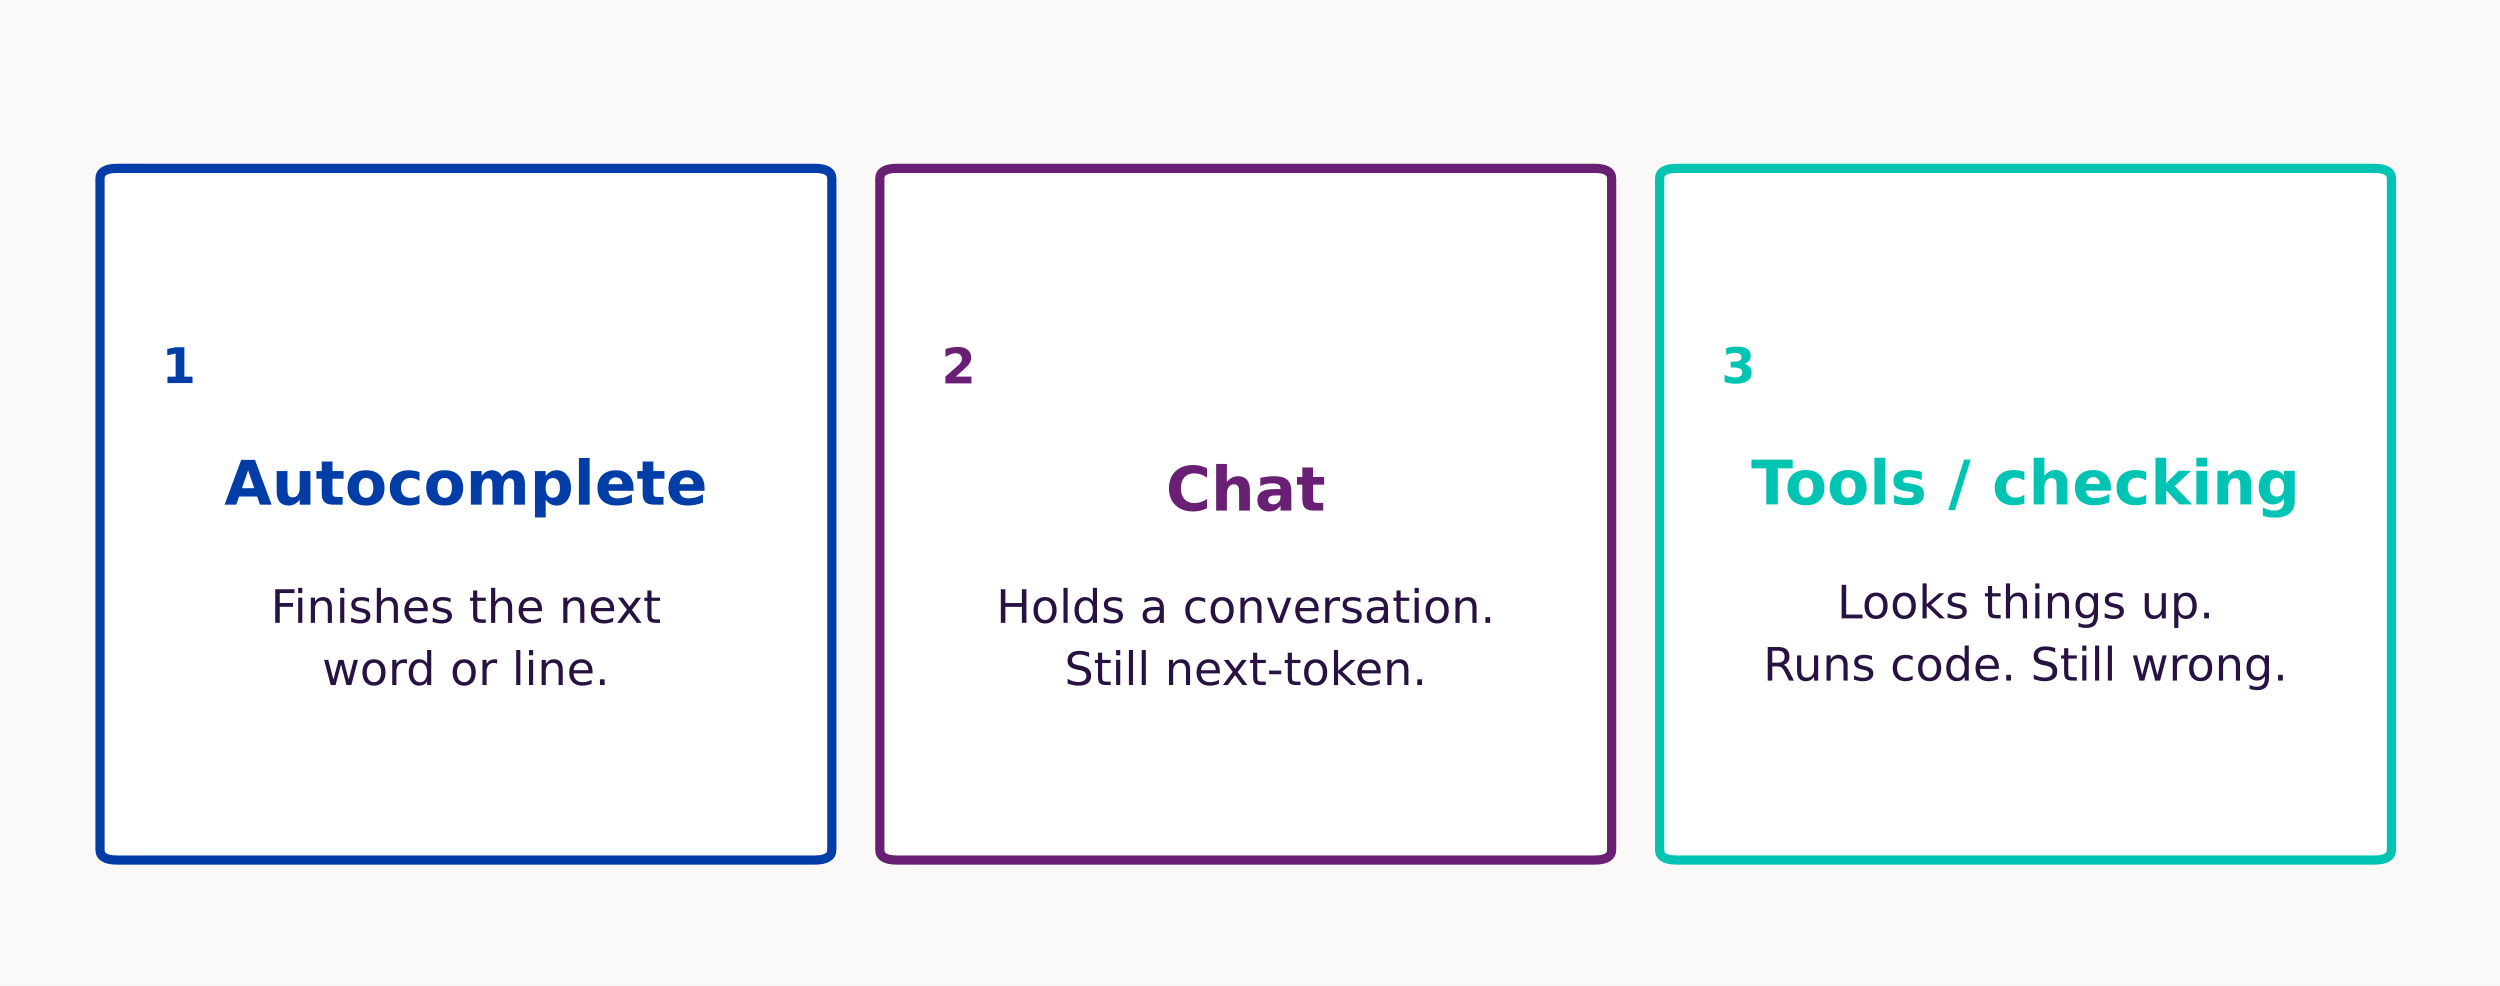
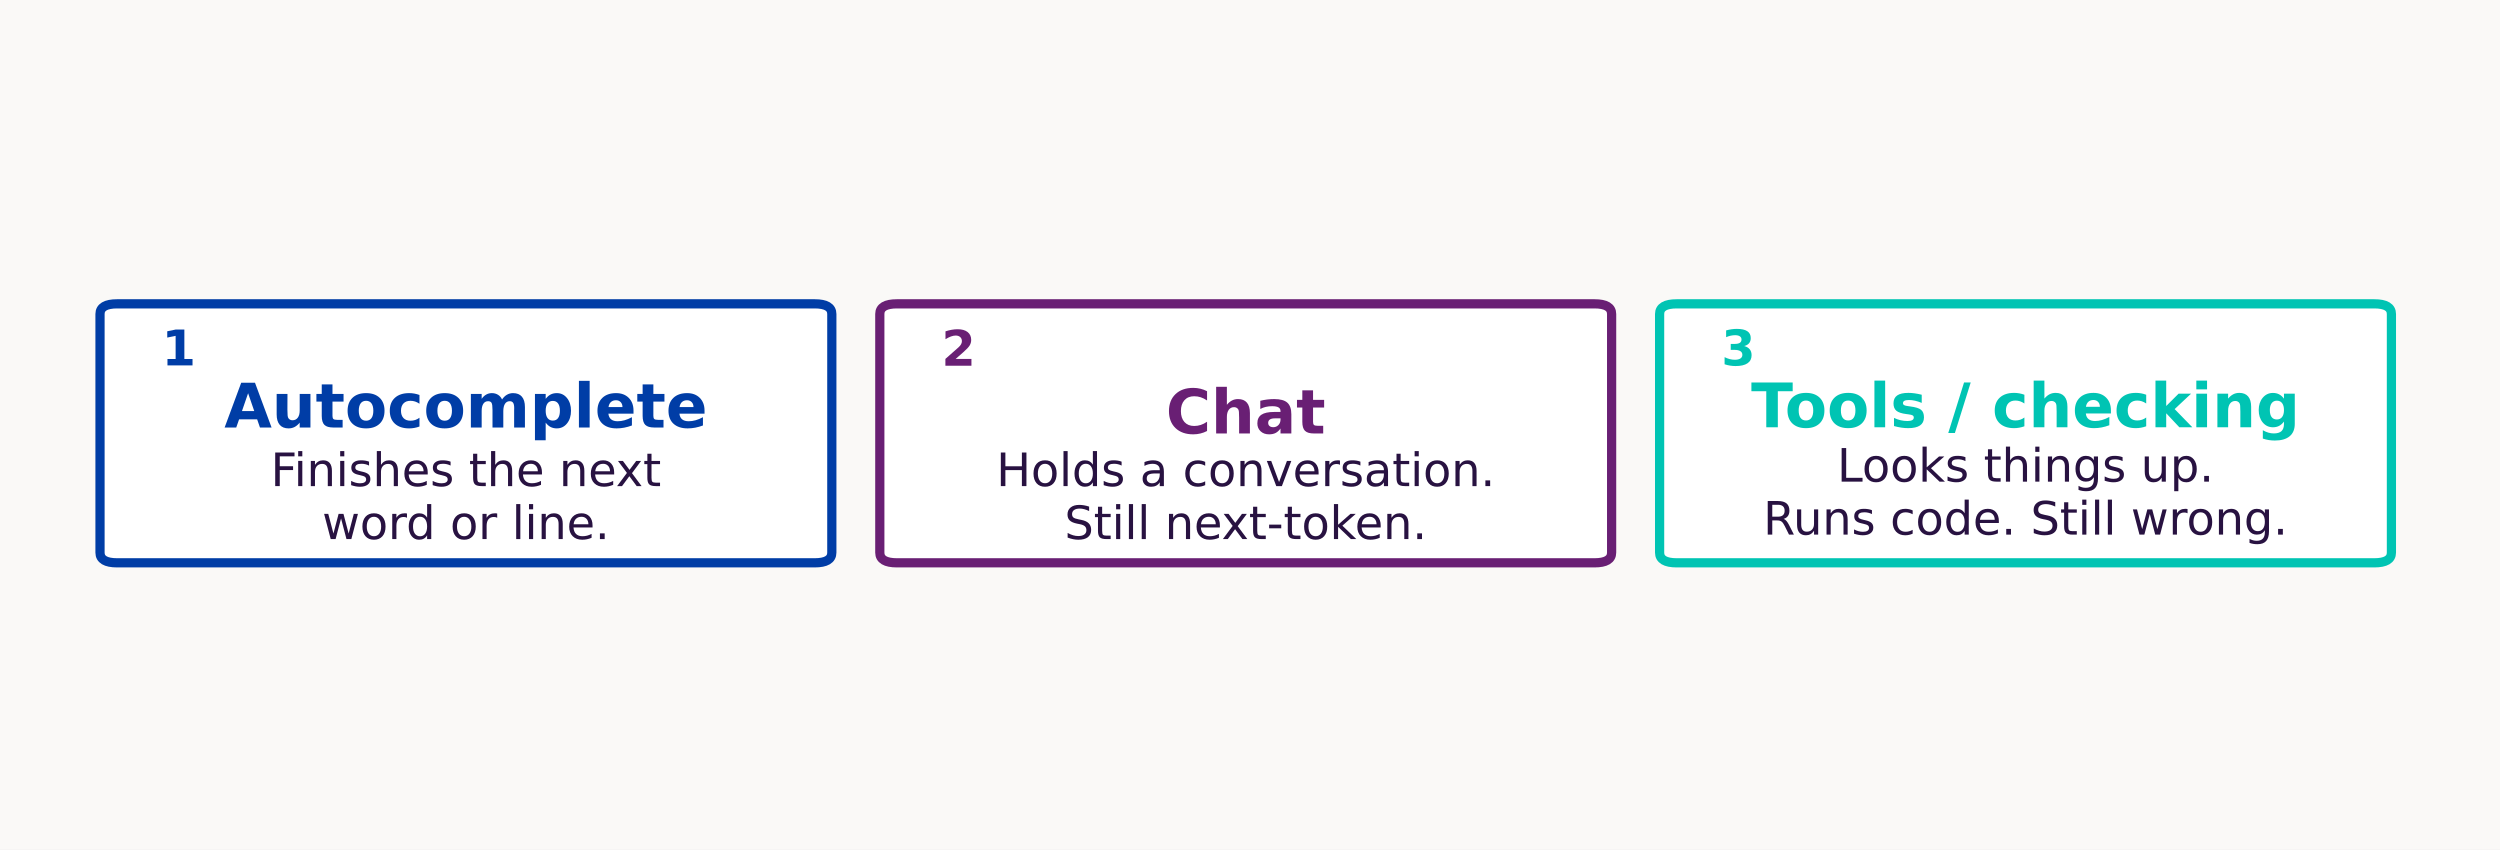
- <svg xmlns="http://www.w3.org/2000/svg" xmlns:xlink="http://www.w3.org/1999/xlink" width="813.96pt" height="320.976pt" viewBox="0 0 813.96 320.976" version="1.1">
+ <svg xmlns="http://www.w3.org/2000/svg" xmlns:xlink="http://www.w3.org/1999/xlink" width="813.96pt" height="276.624pt" viewBox="0 0 813.96 276.624" version="1.1">
  <defs>
    <style type="text/css">*{stroke-linejoin: round; stroke-linecap: butt}</style>
  </defs>
  <g id="figure_1">
    <g id="patch_1">
-       <path d="M 0 320.976  L 813.96 320.976  L 813.96 0  L 0 0  z " style="fill: #faf9f7" />
+       <path d="M 0 276.624  L 813.96 276.624  L 813.96 0  L 0 0  z " style="fill: #faf9f7" />
    </g>
    <g id="axes_1">
      <g id="patch_2">
-         <path d="M 38.142 280.017  L 265.248 280.017  Q 270.828 280.017 270.828 276.69  L 270.828 58.146  Q 270.828 54.819 265.248 54.819  L 38.142 54.819  Q 32.562 54.819 32.562 58.146  L 32.562 276.69  Q 32.562 280.017 38.142 280.017  z " clip-path="url(#p04c597452b)" style="fill: #ffffff; stroke: #003da6; stroke-width: 3; stroke-linejoin: miter" />
+         <path d="M 38.142 183.246  L 265.248 183.246  Q 270.828 183.246 270.828 179.92  L 270.828 102.248  Q 270.828 98.922 265.248 98.922  L 38.142 98.922  Q 32.562 98.922 32.562 102.248  L 32.562 179.92  Q 32.562 183.246 38.142 183.246  z " clip-path="url(#p19ff0ff765)" style="fill: #ffffff; stroke: #003da6; stroke-width: 3; stroke-linejoin: miter" />
      </g>
      <g id="patch_3">
-         <path d="M 292.032 280.017  L 519.138 280.017  Q 524.718 280.017 524.718 276.69  L 524.718 58.146  Q 524.718 54.819 519.138 54.819  L 292.032 54.819  Q 286.452 54.819 286.452 58.146  L 286.452 276.69  Q 286.452 280.017 292.032 280.017  z " clip-path="url(#p04c597452b)" style="fill: #ffffff; stroke: #691f74; stroke-width: 3; stroke-linejoin: miter" />
+         <path d="M 292.032 183.246  L 519.138 183.246  Q 524.718 183.246 524.718 179.92  L 524.718 102.248  Q 524.718 98.922 519.138 98.922  L 292.032 98.922  Q 286.452 98.922 286.452 102.248  L 286.452 179.92  Q 286.452 183.246 292.032 183.246  z " clip-path="url(#p19ff0ff765)" style="fill: #ffffff; stroke: #691f74; stroke-width: 3; stroke-linejoin: miter" />
      </g>
      <g id="patch_4">
-         <path d="M 545.922 280.017  L 773.028 280.017  Q 778.608 280.017 778.608 276.69  L 778.608 58.146  Q 778.608 54.819 773.028 54.819  L 545.922 54.819  Q 540.342 54.819 540.342 58.146  L 540.342 276.69  Q 540.342 280.017 545.922 280.017  z " clip-path="url(#p04c597452b)" style="fill: #ffffff; stroke: #00c4b3; stroke-width: 3; stroke-linejoin: miter" />
+         <path d="M 545.922 183.246  L 773.028 183.246  Q 778.608 183.246 778.608 179.92  L 778.608 102.248  Q 778.608 98.922 773.028 98.922  L 545.922 98.922  Q 540.342 98.922 540.342 102.248  L 540.342 179.92  Q 540.342 183.246 545.922 183.246  z " clip-path="url(#p19ff0ff765)" style="fill: #ffffff; stroke: #00c4b3; stroke-width: 3; stroke-linejoin: miter" />
      </g>
      <g id="text_1">
-         <g style="fill: #003da6" transform="translate(52.65 124.7211) scale(0.16 -0.16)">
+         <g style="fill: #003da6" transform="translate(52.65 118.9622) scale(0.16 -0.16)">
          <defs>
            <path id="DejaVuSans-Bold-14" d="M 750 831  L 1813 831  L 1813 3847  L 722 3622  L 722 4441  L 1806 4666  L 2950 4666  L 2950 831  L 4013 831  L 4013 0  L 750 0  L 750 831  z " transform="scale(0.015625)" />
          </defs>
          <use xlink:href="#DejaVuSans-Bold-14" />
        </g>
      </g>
      <g id="text_2">
-         <g style="fill: #003da6" transform="translate(73.03719 164.3086) scale(0.2 -0.2)">
+         <g style="fill: #003da6" transform="translate(73.03719 139.1928) scale(0.2 -0.2)">
          <defs>
            <path id="DejaVuSans-Bold-24" d="M 3419 850  L 1538 850  L 1241 0  L 31 0  L 1759 4666  L 3194 4666  L 4922 0  L 3713 0  L 3419 850  z M 1838 1716  L 3116 1716  L 2478 3572  L 1838 1716  z " transform="scale(0.015625)" />
            <path id="DejaVuSans-Bold-58" d="M 500 1363  L 500 3500  L 1625 3500  L 1625 3150  Q 1625 2866 1622 2436  Q 1619 2006 1619 1863  Q 1619 1441 1641 1255  Q 1663 1069 1716 984  Q 1784 875 1895 815  Q 2006 756 2150 756  Q 2500 756 2700 1025  Q 2900 1294 2900 1772  L 2900 3500  L 4019 3500  L 4019 0  L 2900 0  L 2900 506  Q 2647 200 2364 54  Q 2081 -91 1741 -91  Q 1134 -91 817 281  Q 500 653 500 1363  z " transform="scale(0.015625)" />
            <path id="DejaVuSans-Bold-57" d="M 1759 4494  L 1759 3500  L 2913 3500  L 2913 2700  L 1759 2700  L 1759 1216  Q 1759 972 1856 886  Q 1953 800 2241 800  L 2816 800  L 2816 0  L 1856 0  Q 1194 0 917 276  Q 641 553 641 1216  L 641 2700  L 84 2700  L 84 3500  L 641 3500  L 641 4494  L 1759 4494  z " transform="scale(0.015625)" />
            <path id="DejaVuSans-Bold-52" d="M 2203 2784  Q 1831 2784 1636 2517  Q 1441 2250 1441 1747  Q 1441 1244 1636 976  Q 1831 709 2203 709  Q 2569 709 2762 976  Q 2956 1244 2956 1747  Q 2956 2250 2762 2517  Q 2569 2784 2203 2784  z M 2203 3584  Q 3106 3584 3614 3096  Q 4122 2609 4122 1747  Q 4122 884 3614 396  Q 3106 -91 2203 -91  Q 1297 -91 786 396  Q 275 884 275 1747  Q 275 2609 786 3096  Q 1297 3584 2203 3584  z " transform="scale(0.015625)" />
            <path id="DejaVuSans-Bold-46" d="M 3366 3391  L 3366 2478  Q 3138 2634 2908 2709  Q 2678 2784 2431 2784  Q 1963 2784 1702 2511  Q 1441 2238 1441 1747  Q 1441 1256 1702 982  Q 1963 709 2431 709  Q 2694 709 2930 787  Q 3166 866 3366 1019  L 3366 103  Q 3103 6 2833 -42  Q 2563 -91 2291 -91  Q 1344 -91 809 395  Q 275 881 275 1747  Q 275 2613 809 3098  Q 1344 3584 2291 3584  Q 2566 3584 2833 3536  Q 3100 3488 3366 3391  z " transform="scale(0.015625)" />
            <path id="DejaVuSans-Bold-50" d="M 3781 2919  Q 3994 3244 4286 3414  Q 4578 3584 4928 3584  Q 5531 3584 5847 3212  Q 6163 2841 6163 2131  L 6163 0  L 5038 0  L 5038 1825  Q 5041 1866 5042 1909  Q 5044 1953 5044 2034  Q 5044 2406 4934 2573  Q 4825 2741 4581 2741  Q 4263 2741 4089 2478  Q 3916 2216 3909 1719  L 3909 0  L 2784 0  L 2784 1825  Q 2784 2406 2684 2573  Q 2584 2741 2328 2741  Q 2006 2741 1831 2477  Q 1656 2213 1656 1722  L 1656 0  L 531 0  L 531 3500  L 1656 3500  L 1656 2988  Q 1863 3284 2130 3434  Q 2397 3584 2719 3584  Q 3081 3584 3359 3409  Q 3638 3234 3781 2919  z " transform="scale(0.015625)" />
            <path id="DejaVuSans-Bold-53" d="M 1656 506  L 1656 -1331  L 538 -1331  L 538 3500  L 1656 3500  L 1656 2988  Q 1888 3294 2169 3439  Q 2450 3584 2816 3584  Q 3463 3584 3878 3070  Q 4294 2556 4294 1747  Q 4294 938 3878 423  Q 3463 -91 2816 -91  Q 2450 -91 2169 54  Q 1888 200 1656 506  z M 2400 2772  Q 2041 2772 1848 2508  Q 1656 2244 1656 1747  Q 1656 1250 1848 986  Q 2041 722 2400 722  Q 2759 722 2948 984  Q 3138 1247 3138 1747  Q 3138 2247 2948 2509  Q 2759 2772 2400 2772  z " transform="scale(0.015625)" />
            <path id="DejaVuSans-Bold-4f" d="M 538 4863  L 1656 4863  L 1656 0  L 538 0  L 538 4863  z " transform="scale(0.015625)" />
            <path id="DejaVuSans-Bold-48" d="M 4031 1759  L 4031 1441  L 1416 1441  Q 1456 1047 1700 850  Q 1944 653 2381 653  Q 2734 653 3104 758  Q 3475 863 3866 1075  L 3866 213  Q 3469 63 3072 -14  Q 2675 -91 2278 -91  Q 1328 -91 801 392  Q 275 875 275 1747  Q 275 2603 792 3093  Q 1309 3584 2216 3584  Q 3041 3584 3536 3087  Q 4031 2591 4031 1759  z M 2881 2131  Q 2881 2450 2695 2645  Q 2509 2841 2209 2841  Q 1884 2841 1681 2658  Q 1478 2475 1428 2131  L 2881 2131  z " transform="scale(0.015625)" />
          </defs>
          <use xlink:href="#DejaVuSans-Bold-24" />
          <use xlink:href="#DejaVuSans-Bold-58" transform="translate(77.39062 0)" />
          <use xlink:href="#DejaVuSans-Bold-57" transform="translate(148.5781 0)" />
          <use xlink:href="#DejaVuSans-Bold-52" transform="translate(196.375 0)" />
          <use xlink:href="#DejaVuSans-Bold-46" transform="translate(265.0781 0)" />
          <use xlink:href="#DejaVuSans-Bold-52" transform="translate(324.3594 0)" />
          <use xlink:href="#DejaVuSans-Bold-50" transform="translate(393.0625 0)" />
          <use xlink:href="#DejaVuSans-Bold-53" transform="translate(497.2656 0)" />
          <use xlink:href="#DejaVuSans-Bold-4f" transform="translate(568.8438 0)" />
          <use xlink:href="#DejaVuSans-Bold-48" transform="translate(603.125 0)" />
          <use xlink:href="#DejaVuSans-Bold-57" transform="translate(670.9531 0)" />
          <use xlink:href="#DejaVuSans-Bold-48" transform="translate(718.75 0)" />
        </g>
      </g>
      <g id="text_3">
-         <g style="fill: #281241" transform="translate(88.13367 202.7865) scale(0.15 -0.15)">
+         <g style="fill: #281241" transform="translate(88.13367 158.2672) scale(0.15 -0.15)">
          <defs>
            <path id="DejaVuSans-29" d="M 628 4666  L 3309 4666  L 3309 4134  L 1259 4134  L 1259 2759  L 3109 2759  L 3109 2228  L 1259 2228  L 1259 0  L 628 0  L 628 4666  z " transform="scale(0.015625)" />
            <path id="DejaVuSans-4c" d="M 603 3500  L 1178 3500  L 1178 0  L 603 0  L 603 3500  z M 603 4863  L 1178 4863  L 1178 4134  L 603 4134  L 603 4863  z " transform="scale(0.015625)" />
            <path id="DejaVuSans-51" d="M 3513 2113  L 3513 0  L 2938 0  L 2938 2094  Q 2938 2591 2744 2837  Q 2550 3084 2163 3084  Q 1697 3084 1428 2787  Q 1159 2491 1159 1978  L 1159 0  L 581 0  L 581 3500  L 1159 3500  L 1159 2956  Q 1366 3272 1645 3428  Q 1925 3584 2291 3584  Q 2894 3584 3203 3211  Q 3513 2838 3513 2113  z " transform="scale(0.015625)" />
            <path id="DejaVuSans-56" d="M 2834 3397  L 2834 2853  Q 2591 2978 2328 3040  Q 2066 3103 1784 3103  Q 1356 3103 1142 2972  Q 928 2841 928 2578  Q 928 2378 1081 2264  Q 1234 2150 1697 2047  L 1894 2003  Q 2506 1872 2764 1633  Q 3022 1394 3022 966  Q 3022 478 2636 193  Q 2250 -91 1575 -91  Q 1294 -91 989 -36  Q 684 19 347 128  L 347 722  Q 666 556 975 473  Q 1284 391 1588 391  Q 1994 391 2212 530  Q 2431 669 2431 922  Q 2431 1156 2273 1281  Q 2116 1406 1581 1522  L 1381 1569  Q 847 1681 609 1914  Q 372 2147 372 2553  Q 372 3047 722 3315  Q 1072 3584 1716 3584  Q 2034 3584 2315 3537  Q 2597 3491 2834 3397  z " transform="scale(0.015625)" />
            <path id="DejaVuSans-4b" d="M 3513 2113  L 3513 0  L 2938 0  L 2938 2094  Q 2938 2591 2744 2837  Q 2550 3084 2163 3084  Q 1697 3084 1428 2787  Q 1159 2491 1159 1978  L 1159 0  L 581 0  L 581 4863  L 1159 4863  L 1159 2956  Q 1366 3272 1645 3428  Q 1925 3584 2291 3584  Q 2894 3584 3203 3211  Q 3513 2838 3513 2113  z " transform="scale(0.015625)" />
            <path id="DejaVuSans-48" d="M 3597 1894  L 3597 1613  L 953 1613  Q 991 1019 1311 708  Q 1631 397 2203 397  Q 2534 397 2845 478  Q 3156 559 3463 722  L 3463 178  Q 3153 47 2828 -22  Q 2503 -91 2169 -91  Q 1331 -91 842 396  Q 353 884 353 1716  Q 353 2575 817 3079  Q 1281 3584 2069 3584  Q 2775 3584 3186 3129  Q 3597 2675 3597 1894  z M 3022 2063  Q 3016 2534 2758 2815  Q 2500 3097 2075 3097  Q 1594 3097 1305 2825  Q 1016 2553 972 2059  L 3022 2063  z " transform="scale(0.015625)" />
            <path id="DejaVuSans-3" transform="scale(0.015625)" />
            <path id="DejaVuSans-57" d="M 1172 4494  L 1172 3500  L 2356 3500  L 2356 3053  L 1172 3053  L 1172 1153  Q 1172 725 1289 603  Q 1406 481 1766 481  L 2356 481  L 2356 0  L 1766 0  Q 1100 0 847 248  Q 594 497 594 1153  L 594 3053  L 172 3053  L 172 3500  L 594 3500  L 594 4494  L 1172 4494  z " transform="scale(0.015625)" />
            <path id="DejaVuSans-5b" d="M 3513 3500  L 2247 1797  L 3578 0  L 2900 0  L 1881 1375  L 863 0  L 184 0  L 1544 1831  L 300 3500  L 978 3500  L 1906 2253  L 2834 3500  L 3513 3500  z " transform="scale(0.015625)" />
          </defs>
          <use xlink:href="#DejaVuSans-29" />
          <use xlink:href="#DejaVuSans-4c" transform="translate(50.23438 0)" />
          <use xlink:href="#DejaVuSans-51" transform="translate(78.01562 0)" />
          <use xlink:href="#DejaVuSans-4c" transform="translate(141.3906 0)" />
          <use xlink:href="#DejaVuSans-56" transform="translate(169.1719 0)" />
          <use xlink:href="#DejaVuSans-4b" transform="translate(221.2656 0)" />
          <use xlink:href="#DejaVuSans-48" transform="translate(284.6406 0)" />
          <use xlink:href="#DejaVuSans-56" transform="translate(346.1719 0)" />
          <use xlink:href="#DejaVuSans-3" transform="translate(398.2656 0)" />
          <use xlink:href="#DejaVuSans-57" transform="translate(430.0469 0)" />
          <use xlink:href="#DejaVuSans-4b" transform="translate(469.25 0)" />
          <use xlink:href="#DejaVuSans-48" transform="translate(532.625 0)" />
          <use xlink:href="#DejaVuSans-3" transform="translate(594.1562 0)" />
          <use xlink:href="#DejaVuSans-51" transform="translate(625.9375 0)" />
          <use xlink:href="#DejaVuSans-48" transform="translate(689.3125 0)" />
          <use xlink:href="#DejaVuSans-5b" transform="translate(749.0938 0)" />
          <use xlink:href="#DejaVuSans-57" transform="translate(808.2812 0)" />
        </g>
-         <g style="fill: #281241" transform="translate(104.9009 223.0365) scale(0.15 -0.15)">
+         <g style="fill: #281241" transform="translate(104.9009 175.5172) scale(0.15 -0.15)">
          <defs>
            <path id="DejaVuSans-5a" d="M 269 3500  L 844 3500  L 1563 769  L 2278 3500  L 2956 3500  L 3675 769  L 4391 3500  L 4966 3500  L 4050 0  L 3372 0  L 2619 2869  L 1863 0  L 1184 0  L 269 3500  z " transform="scale(0.015625)" />
            <path id="DejaVuSans-52" d="M 1959 3097  Q 1497 3097 1228 2736  Q 959 2375 959 1747  Q 959 1119 1226 758  Q 1494 397 1959 397  Q 2419 397 2687 759  Q 2956 1122 2956 1747  Q 2956 2369 2687 2733  Q 2419 3097 1959 3097  z M 1959 3584  Q 2709 3584 3137 3096  Q 3566 2609 3566 1747  Q 3566 888 3137 398  Q 2709 -91 1959 -91  Q 1206 -91 779 398  Q 353 888 353 1747  Q 353 2609 779 3096  Q 1206 3584 1959 3584  z " transform="scale(0.015625)" />
            <path id="DejaVuSans-55" d="M 2631 2963  Q 2534 3019 2420 3045  Q 2306 3072 2169 3072  Q 1681 3072 1420 2755  Q 1159 2438 1159 1844  L 1159 0  L 581 0  L 581 3500  L 1159 3500  L 1159 2956  Q 1341 3275 1631 3429  Q 1922 3584 2338 3584  Q 2397 3584 2469 3576  Q 2541 3569 2628 3553  L 2631 2963  z " transform="scale(0.015625)" />
            <path id="DejaVuSans-47" d="M 2906 2969  L 2906 4863  L 3481 4863  L 3481 0  L 2906 0  L 2906 525  Q 2725 213 2448 61  Q 2172 -91 1784 -91  Q 1150 -91 751 415  Q 353 922 353 1747  Q 353 2572 751 3078  Q 1150 3584 1784 3584  Q 2172 3584 2448 3432  Q 2725 3281 2906 2969  z M 947 1747  Q 947 1113 1208 752  Q 1469 391 1925 391  Q 2381 391 2643 752  Q 2906 1113 2906 1747  Q 2906 2381 2643 2742  Q 2381 3103 1925 3103  Q 1469 3103 1208 2742  Q 947 2381 947 1747  z " transform="scale(0.015625)" />
            <path id="DejaVuSans-4f" d="M 603 4863  L 1178 4863  L 1178 0  L 603 0  L 603 4863  z " transform="scale(0.015625)" />
            <path id="DejaVuSans-11" d="M 684 794  L 1344 794  L 1344 0  L 684 0  L 684 794  z " transform="scale(0.015625)" />
          </defs>
          <use xlink:href="#DejaVuSans-5a" />
          <use xlink:href="#DejaVuSans-52" transform="translate(81.78125 0)" />
          <use xlink:href="#DejaVuSans-55" transform="translate(142.9688 0)" />
          <use xlink:href="#DejaVuSans-47" transform="translate(182.3281 0)" />
          <use xlink:href="#DejaVuSans-3" transform="translate(245.8125 0)" />
          <use xlink:href="#DejaVuSans-52" transform="translate(277.5938 0)" />
          <use xlink:href="#DejaVuSans-55" transform="translate(338.7812 0)" />
          <use xlink:href="#DejaVuSans-3" transform="translate(379.8906 0)" />
          <use xlink:href="#DejaVuSans-4f" transform="translate(411.6719 0)" />
          <use xlink:href="#DejaVuSans-4c" transform="translate(439.4531 0)" />
          <use xlink:href="#DejaVuSans-51" transform="translate(467.2344 0)" />
          <use xlink:href="#DejaVuSans-48" transform="translate(530.6094 0)" />
          <use xlink:href="#DejaVuSans-11" transform="translate(592.1406 0)" />
        </g>
      </g>
      <g id="text_4">
-         <g style="fill: #691f74" transform="translate(306.54 124.8261) scale(0.16 -0.16)">
+         <g style="fill: #691f74" transform="translate(306.54 119.0672) scale(0.16 -0.16)">
          <defs>
            <path id="DejaVuSans-Bold-15" d="M 1844 884  L 3897 884  L 3897 0  L 506 0  L 506 884  L 2209 2388  Q 2438 2594 2547 2791  Q 2656 2988 2656 3200  Q 2656 3528 2436 3728  Q 2216 3928 1850 3928  Q 1569 3928 1234 3808  Q 900 3688 519 3450  L 519 4475  Q 925 4609 1322 4679  Q 1719 4750 2100 4750  Q 2938 4750 3402 4381  Q 3866 4013 3866 3353  Q 3866 2972 3669 2642  Q 3472 2313 2841 1759  L 1844 884  z " transform="scale(0.015625)" />
          </defs>
          <use xlink:href="#DejaVuSans-Bold-15" />
        </g>
      </g>
      <g id="text_5">
-         <g style="fill: #691f74" transform="translate(379.5991 166.2461) scale(0.2 -0.2)">
+         <g style="fill: #691f74" transform="translate(379.5991 141.1303) scale(0.2 -0.2)">
          <defs>
            <path id="DejaVuSans-Bold-26" d="M 4288 256  Q 3956 84 3597 -3  Q 3238 -91 2847 -91  Q 1681 -91 1000 561  Q 319 1213 319 2328  Q 319 3447 1000 4098  Q 1681 4750 2847 4750  Q 3238 4750 3597 4662  Q 3956 4575 4288 4403  L 4288 3438  Q 3953 3666 3628 3772  Q 3303 3878 2944 3878  Q 2300 3878 1931 3465  Q 1563 3053 1563 2328  Q 1563 1606 1931 1193  Q 2300 781 2944 781  Q 3303 781 3628 887  Q 3953 994 4288 1222  L 4288 256  z " transform="scale(0.015625)" />
            <path id="DejaVuSans-Bold-4b" d="M 4056 2131  L 4056 0  L 2931 0  L 2931 347  L 2931 1625  Q 2931 2084 2911 2256  Q 2891 2428 2841 2509  Q 2775 2619 2662 2680  Q 2550 2741 2406 2741  Q 2056 2741 1856 2470  Q 1656 2200 1656 1722  L 1656 0  L 538 0  L 538 4863  L 1656 4863  L 1656 2988  Q 1909 3294 2193 3439  Q 2478 3584 2822 3584  Q 3428 3584 3742 3212  Q 4056 2841 4056 2131  z " transform="scale(0.015625)" />
            <path id="DejaVuSans-Bold-44" d="M 2106 1575  Q 1756 1575 1579 1456  Q 1403 1338 1403 1106  Q 1403 894 1545 773  Q 1688 653 1941 653  Q 2256 653 2472 879  Q 2688 1106 2688 1447  L 2688 1575  L 2106 1575  z M 3816 1997  L 3816 0  L 2688 0  L 2688 519  Q 2463 200 2181 54  Q 1900 -91 1497 -91  Q 953 -91 614 226  Q 275 544 275 1050  Q 275 1666 698 1953  Q 1122 2241 2028 2241  L 2688 2241  L 2688 2328  Q 2688 2594 2478 2717  Q 2269 2841 1825 2841  Q 1466 2841 1156 2769  Q 847 2697 581 2553  L 581 3406  Q 941 3494 1303 3539  Q 1666 3584 2028 3584  Q 2975 3584 3395 3211  Q 3816 2838 3816 1997  z " transform="scale(0.015625)" />
          </defs>
          <use xlink:href="#DejaVuSans-Bold-26" />
          <use xlink:href="#DejaVuSans-Bold-4b" transform="translate(73.39062 0)" />
          <use xlink:href="#DejaVuSans-Bold-44" transform="translate(144.5781 0)" />
          <use xlink:href="#DejaVuSans-Bold-57" transform="translate(212.0625 0)" />
        </g>
      </g>
      <g id="text_6">
-         <g style="fill: #281241" transform="translate(324.3846 202.7865) scale(0.15 -0.15)">
+         <g style="fill: #281241" transform="translate(324.3846 158.2672) scale(0.15 -0.15)">
          <defs>
            <path id="DejaVuSans-2b" d="M 628 4666  L 1259 4666  L 1259 2753  L 3553 2753  L 3553 4666  L 4184 4666  L 4184 0  L 3553 0  L 3553 2222  L 1259 2222  L 1259 0  L 628 0  L 628 4666  z " transform="scale(0.015625)" />
            <path id="DejaVuSans-44" d="M 2194 1759  Q 1497 1759 1228 1600  Q 959 1441 959 1056  Q 959 750 1161 570  Q 1363 391 1709 391  Q 2188 391 2477 730  Q 2766 1069 2766 1631  L 2766 1759  L 2194 1759  z M 3341 1997  L 3341 0  L 2766 0  L 2766 531  Q 2569 213 2275 61  Q 1981 -91 1556 -91  Q 1019 -91 701 211  Q 384 513 384 1019  Q 384 1609 779 1909  Q 1175 2209 1959 2209  L 2766 2209  L 2766 2266  Q 2766 2663 2505 2880  Q 2244 3097 1772 3097  Q 1472 3097 1187 3025  Q 903 2953 641 2809  L 641 3341  Q 956 3463 1253 3523  Q 1550 3584 1831 3584  Q 2591 3584 2966 3190  Q 3341 2797 3341 1997  z " transform="scale(0.015625)" />
            <path id="DejaVuSans-46" d="M 3122 3366  L 3122 2828  Q 2878 2963 2633 3030  Q 2388 3097 2138 3097  Q 1578 3097 1268 2742  Q 959 2388 959 1747  Q 959 1106 1268 751  Q 1578 397 2138 397  Q 2388 397 2633 464  Q 2878 531 3122 666  L 3122 134  Q 2881 22 2623 -34  Q 2366 -91 2075 -91  Q 1284 -91 818 406  Q 353 903 353 1747  Q 353 2603 823 3093  Q 1294 3584 2113 3584  Q 2378 3584 2631 3529  Q 2884 3475 3122 3366  z " transform="scale(0.015625)" />
            <path id="DejaVuSans-59" d="M 191 3500  L 800 3500  L 1894 563  L 2988 3500  L 3597 3500  L 2284 0  L 1503 0  L 191 3500  z " transform="scale(0.015625)" />
          </defs>
          <use xlink:href="#DejaVuSans-2b" />
          <use xlink:href="#DejaVuSans-52" transform="translate(75.20312 0)" />
          <use xlink:href="#DejaVuSans-4f" transform="translate(136.3906 0)" />
          <use xlink:href="#DejaVuSans-47" transform="translate(164.1719 0)" />
          <use xlink:href="#DejaVuSans-56" transform="translate(227.6562 0)" />
          <use xlink:href="#DejaVuSans-3" transform="translate(279.75 0)" />
          <use xlink:href="#DejaVuSans-44" transform="translate(311.5312 0)" />
          <use xlink:href="#DejaVuSans-3" transform="translate(372.8125 0)" />
          <use xlink:href="#DejaVuSans-46" transform="translate(404.5938 0)" />
          <use xlink:href="#DejaVuSans-52" transform="translate(459.5781 0)" />
          <use xlink:href="#DejaVuSans-51" transform="translate(520.7656 0)" />
          <use xlink:href="#DejaVuSans-59" transform="translate(584.1406 0)" />
          <use xlink:href="#DejaVuSans-48" transform="translate(643.3281 0)" />
          <use xlink:href="#DejaVuSans-55" transform="translate(704.8594 0)" />
          <use xlink:href="#DejaVuSans-56" transform="translate(745.9688 0)" />
          <use xlink:href="#DejaVuSans-44" transform="translate(798.0625 0)" />
          <use xlink:href="#DejaVuSans-57" transform="translate(859.3438 0)" />
          <use xlink:href="#DejaVuSans-4c" transform="translate(898.5469 0)" />
          <use xlink:href="#DejaVuSans-52" transform="translate(926.3281 0)" />
          <use xlink:href="#DejaVuSans-51" transform="translate(987.5156 0)" />
          <use xlink:href="#DejaVuSans-11" transform="translate(1050.891 0)" />
        </g>
-         <g style="fill: #281241" transform="translate(346.5705 223.0365) scale(0.15 -0.15)">
+         <g style="fill: #281241" transform="translate(346.5705 175.5172) scale(0.15 -0.15)">
          <defs>
            <path id="DejaVuSans-36" d="M 3425 4513  L 3425 3897  Q 3066 4069 2747 4153  Q 2428 4238 2131 4238  Q 1616 4238 1336 4038  Q 1056 3838 1056 3469  Q 1056 3159 1242 3001  Q 1428 2844 1947 2747  L 2328 2669  Q 3034 2534 3370 2195  Q 3706 1856 3706 1288  Q 3706 609 3251 259  Q 2797 -91 1919 -91  Q 1588 -91 1214 -16  Q 841 59 441 206  L 441 856  Q 825 641 1194 531  Q 1563 422 1919 422  Q 2459 422 2753 634  Q 3047 847 3047 1241  Q 3047 1584 2836 1778  Q 2625 1972 2144 2069  L 1759 2144  Q 1053 2284 737 2584  Q 422 2884 422 3419  Q 422 4038 858 4394  Q 1294 4750 2059 4750  Q 2388 4750 2728 4690  Q 3069 4631 3425 4513  z " transform="scale(0.015625)" />
            <path id="DejaVuSans-10" d="M 313 2009  L 1997 2009  L 1997 1497  L 313 1497  L 313 2009  z " transform="scale(0.015625)" />
            <path id="DejaVuSans-4e" d="M 581 4863  L 1159 4863  L 1159 1991  L 2875 3500  L 3609 3500  L 1753 1863  L 3688 0  L 2938 0  L 1159 1709  L 1159 0  L 581 0  L 581 4863  z " transform="scale(0.015625)" />
          </defs>
          <use xlink:href="#DejaVuSans-36" />
          <use xlink:href="#DejaVuSans-57" transform="translate(63.48438 0)" />
          <use xlink:href="#DejaVuSans-4c" transform="translate(102.6875 0)" />
          <use xlink:href="#DejaVuSans-4f" transform="translate(130.4688 0)" />
          <use xlink:href="#DejaVuSans-4f" transform="translate(158.25 0)" />
          <use xlink:href="#DejaVuSans-3" transform="translate(186.0312 0)" />
          <use xlink:href="#DejaVuSans-51" transform="translate(217.8125 0)" />
          <use xlink:href="#DejaVuSans-48" transform="translate(281.1875 0)" />
          <use xlink:href="#DejaVuSans-5b" transform="translate(340.9688 0)" />
          <use xlink:href="#DejaVuSans-57" transform="translate(400.1562 0)" />
          <use xlink:href="#DejaVuSans-10" transform="translate(439.3594 0)" />
          <use xlink:href="#DejaVuSans-57" transform="translate(475.4375 0)" />
          <use xlink:href="#DejaVuSans-52" transform="translate(514.6406 0)" />
          <use xlink:href="#DejaVuSans-4e" transform="translate(575.8281 0)" />
          <use xlink:href="#DejaVuSans-48" transform="translate(630.1719 0)" />
          <use xlink:href="#DejaVuSans-51" transform="translate(691.7031 0)" />
          <use xlink:href="#DejaVuSans-11" transform="translate(755.0781 0)" />
        </g>
      </g>
      <g id="text_7">
-         <g style="fill: #00c4b3" transform="translate(560.43 124.7123) scale(0.16 -0.16)">
+         <g style="fill: #00c4b3" transform="translate(560.43 118.9535) scale(0.16 -0.16)">
          <defs>
            <path id="DejaVuSans-Bold-16" d="M 2981 2516  Q 3453 2394 3698 2092  Q 3944 1791 3944 1325  Q 3944 631 3412 270  Q 2881 -91 1863 -91  Q 1503 -91 1142 -33  Q 781 25 428 141  L 428 1069  Q 766 900 1098 814  Q 1431 728 1753 728  Q 2231 728 2486 893  Q 2741 1059 2741 1369  Q 2741 1688 2480 1852  Q 2219 2016 1709 2016  L 1228 2016  L 1228 2791  L 1734 2791  Q 2188 2791 2409 2933  Q 2631 3075 2631 3366  Q 2631 3634 2415 3781  Q 2200 3928 1806 3928  Q 1516 3928 1219 3862  Q 922 3797 628 3669  L 628 4550  Q 984 4650 1334 4700  Q 1684 4750 2022 4750  Q 2931 4750 3382 4451  Q 3834 4153 3834 3553  Q 3834 3144 3618 2883  Q 3403 2622 2981 2516  z " transform="scale(0.015625)" />
          </defs>
          <use xlink:href="#DejaVuSans-Bold-16" />
        </g>
      </g>
      <g id="text_8">
-         <g style="fill: #00c4b3" transform="translate(570.1328 164.2305) scale(0.2 -0.2)">
+         <g style="fill: #00c4b3" transform="translate(570.1328 139.1147) scale(0.2 -0.2)">
          <defs>
            <path id="DejaVuSans-Bold-37" d="M 31 4666  L 4331 4666  L 4331 3756  L 2784 3756  L 2784 0  L 1581 0  L 1581 3756  L 31 3756  L 31 4666  z " transform="scale(0.015625)" />
            <path id="DejaVuSans-Bold-56" d="M 3272 3391  L 3272 2541  Q 2913 2691 2578 2766  Q 2244 2841 1947 2841  Q 1628 2841 1473 2761  Q 1319 2681 1319 2516  Q 1319 2381 1436 2309  Q 1553 2238 1856 2203  L 2053 2175  Q 2913 2066 3209 1816  Q 3506 1566 3506 1031  Q 3506 472 3093 190  Q 2681 -91 1863 -91  Q 1516 -91 1145 -36  Q 775 19 384 128  L 384 978  Q 719 816 1070 734  Q 1422 653 1784 653  Q 2113 653 2278 743  Q 2444 834 2444 1013  Q 2444 1163 2330 1236  Q 2216 1309 1875 1350  L 1678 1375  Q 931 1469 631 1722  Q 331 1975 331 2491  Q 331 3047 712 3315  Q 1094 3584 1881 3584  Q 2191 3584 2531 3537  Q 2872 3491 3272 3391  z " transform="scale(0.015625)" />
            <path id="DejaVuSans-Bold-3" transform="scale(0.015625)" />
            <path id="DejaVuSans-Bold-12" d="M 1644 4666  L 2338 4666  L 691 -594  L 0 -594  L 1644 4666  z " transform="scale(0.015625)" />
            <path id="DejaVuSans-Bold-4e" d="M 538 4863  L 1656 4863  L 1656 2216  L 2944 3500  L 4244 3500  L 2534 1894  L 4378 0  L 3022 0  L 1656 1459  L 1656 0  L 538 0  L 538 4863  z " transform="scale(0.015625)" />
            <path id="DejaVuSans-Bold-4c" d="M 538 3500  L 1656 3500  L 1656 0  L 538 0  L 538 3500  z M 538 4863  L 1656 4863  L 1656 3950  L 538 3950  L 538 4863  z " transform="scale(0.015625)" />
            <path id="DejaVuSans-Bold-51" d="M 4056 2131  L 4056 0  L 2931 0  L 2931 347  L 2931 1631  Q 2931 2084 2911 2256  Q 2891 2428 2841 2509  Q 2775 2619 2662 2680  Q 2550 2741 2406 2741  Q 2056 2741 1856 2470  Q 1656 2200 1656 1722  L 1656 0  L 538 0  L 538 3500  L 1656 3500  L 1656 2988  Q 1909 3294 2193 3439  Q 2478 3584 2822 3584  Q 3428 3584 3742 3212  Q 4056 2841 4056 2131  z " transform="scale(0.015625)" />
            <path id="DejaVuSans-Bold-4a" d="M 2919 594  Q 2688 288 2409 144  Q 2131 0 1766 0  Q 1125 0 706 504  Q 288 1009 288 1791  Q 288 2575 706 3076  Q 1125 3578 1766 3578  Q 2131 3578 2409 3434  Q 2688 3291 2919 2981  L 2919 3500  L 4044 3500  L 4044 353  Q 4044 -491 3511 -936  Q 2978 -1381 1966 -1381  Q 1638 -1381 1331 -1331  Q 1025 -1281 716 -1178  L 716 -306  Q 1009 -475 1290 -558  Q 1572 -641 1856 -641  Q 2406 -641 2662 -400  Q 2919 -159 2919 353  L 2919 594  z M 2181 2772  Q 1834 2772 1640 2515  Q 1447 2259 1447 1791  Q 1447 1309 1634 1061  Q 1822 813 2181 813  Q 2531 813 2725 1069  Q 2919 1325 2919 1791  Q 2919 2259 2725 2515  Q 2531 2772 2181 2772  z " transform="scale(0.015625)" />
          </defs>
          <use xlink:href="#DejaVuSans-Bold-37" />
          <use xlink:href="#DejaVuSans-Bold-52" transform="translate(54.9375 0)" />
          <use xlink:href="#DejaVuSans-Bold-52" transform="translate(123.6406 0)" />
          <use xlink:href="#DejaVuSans-Bold-4f" transform="translate(192.3438 0)" />
          <use xlink:href="#DejaVuSans-Bold-56" transform="translate(226.625 0)" />
          <use xlink:href="#DejaVuSans-Bold-3" transform="translate(286.1406 0)" />
          <use xlink:href="#DejaVuSans-Bold-12" transform="translate(320.9531 0)" />
          <use xlink:href="#DejaVuSans-Bold-3" transform="translate(357.4844 0)" />
          <use xlink:href="#DejaVuSans-Bold-46" transform="translate(392.2969 0)" />
          <use xlink:href="#DejaVuSans-Bold-4b" transform="translate(451.5781 0)" />
          <use xlink:href="#DejaVuSans-Bold-48" transform="translate(522.7656 0)" />
          <use xlink:href="#DejaVuSans-Bold-46" transform="translate(590.5938 0)" />
          <use xlink:href="#DejaVuSans-Bold-4e" transform="translate(649.875 0)" />
          <use xlink:href="#DejaVuSans-Bold-4c" transform="translate(716.375 0)" />
          <use xlink:href="#DejaVuSans-Bold-51" transform="translate(750.6562 0)" />
          <use xlink:href="#DejaVuSans-Bold-4a" transform="translate(821.8438 0)" />
        </g>
      </g>
      <g id="text_9">
-         <g style="fill: #281241" transform="translate(598.1355 201.3333) scale(0.15 -0.15)">
+         <g style="fill: #281241" transform="translate(598.1355 156.8141) scale(0.15 -0.15)">
          <defs>
            <path id="DejaVuSans-2f" d="M 628 4666  L 1259 4666  L 1259 531  L 3531 531  L 3531 0  L 628 0  L 628 4666  z " transform="scale(0.015625)" />
            <path id="DejaVuSans-4a" d="M 2906 1791  Q 2906 2416 2648 2759  Q 2391 3103 1925 3103  Q 1463 3103 1205 2759  Q 947 2416 947 1791  Q 947 1169 1205 825  Q 1463 481 1925 481  Q 2391 481 2648 825  Q 2906 1169 2906 1791  z M 3481 434  Q 3481 -459 3084 -895  Q 2688 -1331 1869 -1331  Q 1566 -1331 1297 -1286  Q 1028 -1241 775 -1147  L 775 -588  Q 1028 -725 1275 -790  Q 1522 -856 1778 -856  Q 2344 -856 2625 -561  Q 2906 -266 2906 331  L 2906 616  Q 2728 306 2450 153  Q 2172 0 1784 0  Q 1141 0 747 490  Q 353 981 353 1791  Q 353 2603 747 3093  Q 1141 3584 1784 3584  Q 2172 3584 2450 3431  Q 2728 3278 2906 2969  L 2906 3500  L 3481 3500  L 3481 434  z " transform="scale(0.015625)" />
            <path id="DejaVuSans-58" d="M 544 1381  L 544 3500  L 1119 3500  L 1119 1403  Q 1119 906 1312 657  Q 1506 409 1894 409  Q 2359 409 2629 706  Q 2900 1003 2900 1516  L 2900 3500  L 3475 3500  L 3475 0  L 2900 0  L 2900 538  Q 2691 219 2414 64  Q 2138 -91 1772 -91  Q 1169 -91 856 284  Q 544 659 544 1381  z M 1991 3584  L 1991 3584  z " transform="scale(0.015625)" />
            <path id="DejaVuSans-53" d="M 1159 525  L 1159 -1331  L 581 -1331  L 581 3500  L 1159 3500  L 1159 2969  Q 1341 3281 1617 3432  Q 1894 3584 2278 3584  Q 2916 3584 3314 3078  Q 3713 2572 3713 1747  Q 3713 922 3314 415  Q 2916 -91 2278 -91  Q 1894 -91 1617 61  Q 1341 213 1159 525  z M 3116 1747  Q 3116 2381 2855 2742  Q 2594 3103 2138 3103  Q 1681 3103 1420 2742  Q 1159 2381 1159 1747  Q 1159 1113 1420 752  Q 1681 391 2138 391  Q 2594 391 2855 752  Q 3116 1113 3116 1747  z " transform="scale(0.015625)" />
          </defs>
          <use xlink:href="#DejaVuSans-2f" />
          <use xlink:href="#DejaVuSans-52" transform="translate(53.96875 0)" />
          <use xlink:href="#DejaVuSans-52" transform="translate(115.1562 0)" />
          <use xlink:href="#DejaVuSans-4e" transform="translate(176.3438 0)" />
          <use xlink:href="#DejaVuSans-56" transform="translate(234.25 0)" />
          <use xlink:href="#DejaVuSans-3" transform="translate(286.3438 0)" />
          <use xlink:href="#DejaVuSans-57" transform="translate(318.125 0)" />
          <use xlink:href="#DejaVuSans-4b" transform="translate(357.3281 0)" />
          <use xlink:href="#DejaVuSans-4c" transform="translate(420.7031 0)" />
          <use xlink:href="#DejaVuSans-51" transform="translate(448.4844 0)" />
          <use xlink:href="#DejaVuSans-4a" transform="translate(511.8594 0)" />
          <use xlink:href="#DejaVuSans-56" transform="translate(575.3438 0)" />
          <use xlink:href="#DejaVuSans-3" transform="translate(627.4375 0)" />
          <use xlink:href="#DejaVuSans-58" transform="translate(659.2188 0)" />
          <use xlink:href="#DejaVuSans-53" transform="translate(722.5938 0)" />
          <use xlink:href="#DejaVuSans-11" transform="translate(786.0781 0)" />
        </g>
-         <g style="fill: #281241" transform="translate(574.0723 221.5833) scale(0.15 -0.15)">
+         <g style="fill: #281241" transform="translate(574.0723 174.0641) scale(0.15 -0.15)">
          <defs>
            <path id="DejaVuSans-35" d="M 2841 2188  Q 3044 2119 3236 1894  Q 3428 1669 3622 1275  L 4263 0  L 3584 0  L 2988 1197  Q 2756 1666 2539 1819  Q 2322 1972 1947 1972  L 1259 1972  L 1259 0  L 628 0  L 628 4666  L 2053 4666  Q 2853 4666 3247 4331  Q 3641 3997 3641 3322  Q 3641 2881 3436 2590  Q 3231 2300 2841 2188  z M 1259 4147  L 1259 2491  L 2053 2491  Q 2509 2491 2742 2702  Q 2975 2913 2975 3322  Q 2975 3731 2742 3939  Q 2509 4147 2053 4147  L 1259 4147  z " transform="scale(0.015625)" />
          </defs>
          <use xlink:href="#DejaVuSans-35" />
          <use xlink:href="#DejaVuSans-58" transform="translate(65 0)" />
          <use xlink:href="#DejaVuSans-51" transform="translate(128.375 0)" />
          <use xlink:href="#DejaVuSans-56" transform="translate(191.75 0)" />
          <use xlink:href="#DejaVuSans-3" transform="translate(243.8438 0)" />
          <use xlink:href="#DejaVuSans-46" transform="translate(275.625 0)" />
          <use xlink:href="#DejaVuSans-52" transform="translate(330.6094 0)" />
          <use xlink:href="#DejaVuSans-47" transform="translate(391.7969 0)" />
          <use xlink:href="#DejaVuSans-48" transform="translate(455.2812 0)" />
          <use xlink:href="#DejaVuSans-11" transform="translate(516.8125 0)" />
          <use xlink:href="#DejaVuSans-3" transform="translate(548.5938 0)" />
          <use xlink:href="#DejaVuSans-36" transform="translate(580.375 0)" />
          <use xlink:href="#DejaVuSans-57" transform="translate(643.8594 0)" />
          <use xlink:href="#DejaVuSans-4c" transform="translate(683.0625 0)" />
          <use xlink:href="#DejaVuSans-4f" transform="translate(710.8438 0)" />
          <use xlink:href="#DejaVuSans-4f" transform="translate(738.625 0)" />
          <use xlink:href="#DejaVuSans-3" transform="translate(766.4062 0)" />
          <use xlink:href="#DejaVuSans-5a" transform="translate(798.1875 0)" />
          <use xlink:href="#DejaVuSans-55" transform="translate(879.9688 0)" />
          <use xlink:href="#DejaVuSans-52" transform="translate(918.875 0)" />
          <use xlink:href="#DejaVuSans-51" transform="translate(980.0625 0)" />
          <use xlink:href="#DejaVuSans-4a" transform="translate(1043.438 0)" />
          <use xlink:href="#DejaVuSans-11" transform="translate(1106.922 0)" />
        </g>
      </g>
    </g>
  </g>
  <defs>
-     <clipPath id="p04c597452b">
-       <rect x="10.8" y="10.8" width="792.36" height="299.376" />
+     <clipPath id="p19ff0ff765">
+       <rect x="10.8" y="10.8" width="792.36" height="255.024" />
    </clipPath>
  </defs>
</svg>
